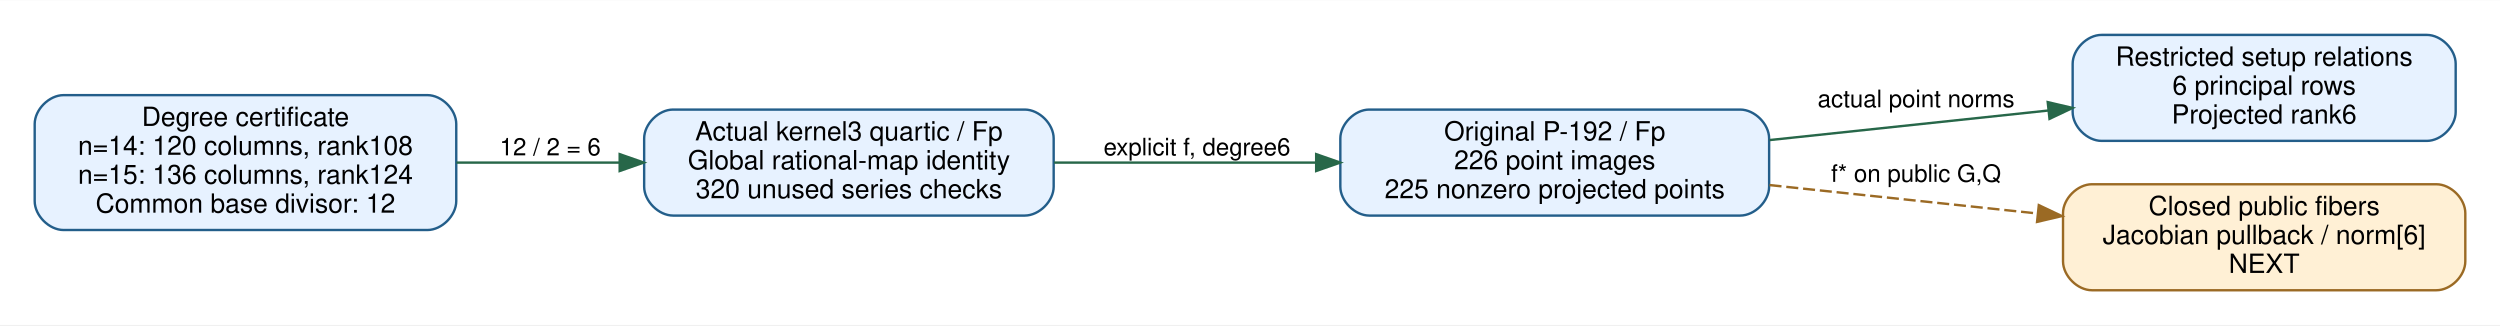
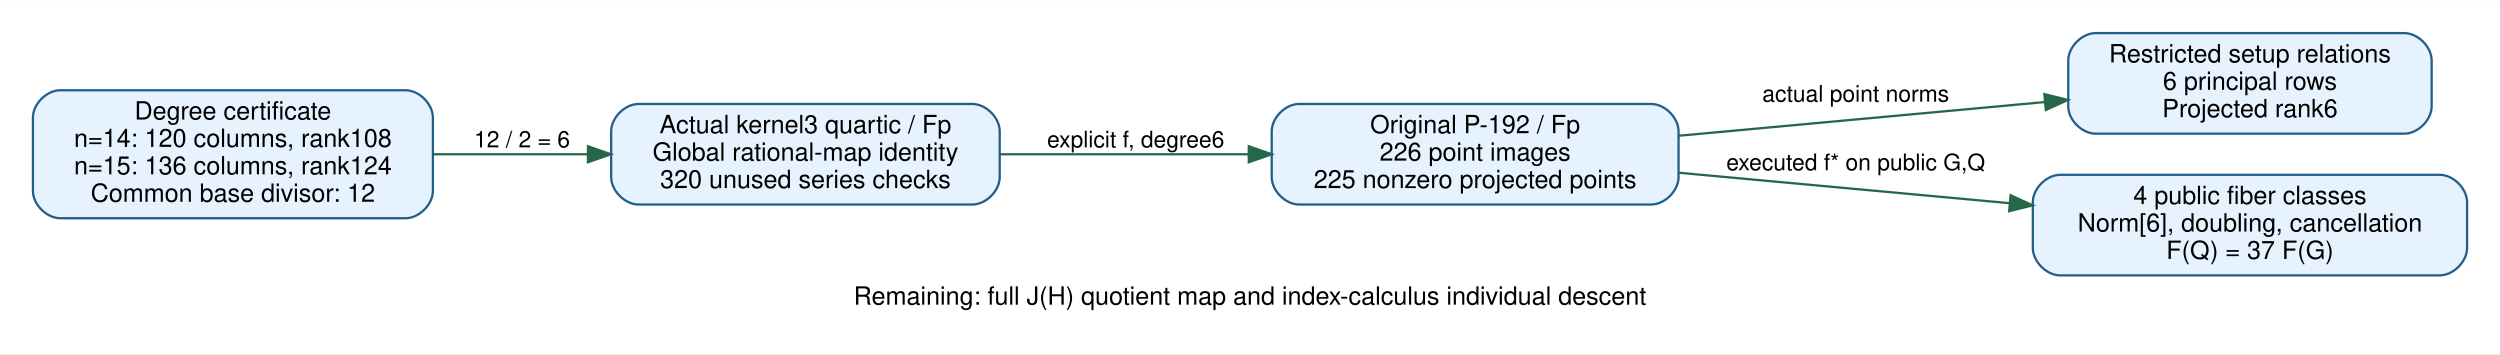
- <svg xmlns="http://www.w3.org/2000/svg" width="1038pt" height="135pt" viewBox="0.00 0.00 1037.80 134.80">
-   <g id="graph0" class="graph" transform="scale(1 1) rotate(0) translate(14.4 120.4)">
-     <polygon fill="white" stroke="transparent" points="-14.4,14.4 -14.4,-120.4 1023.4,-120.4 1023.4,14.4 -14.4,14.4" />
+ <svg xmlns="http://www.w3.org/2000/svg" width="1094pt" height="155pt" viewBox="0.00 0.00 1093.80 154.80">
+   <g id="graph0" class="graph" transform="scale(1 1) rotate(0) translate(14.4 140.4)">
+     <polygon fill="white" stroke="transparent" points="-14.4,14.4 -14.4,-140.4 1079.4,-140.4 1079.4,14.4 -14.4,14.4" />
+     <text text-anchor="middle" x="532.5" y="-7.2" font-family="Helvetica,sans-Serif" font-size="11.00">Remaining: full J(H) quotient map and index-calculus individual descent</text>
    <g id="node1" class="node">
-       <path fill="#e7f2ff" stroke="#235e8a" d="M411,-75C411,-75 265,-75 265,-75 259,-75 253,-69 253,-63 253,-63 253,-43 253,-43 253,-37 259,-31 265,-31 265,-31 411,-31 411,-31 417,-31 423,-37 423,-43 423,-43 423,-63 423,-63 423,-69 417,-75 411,-75" />
-       <text text-anchor="middle" x="338" y="-62.2" font-family="Helvetica,sans-Serif" font-size="11.00">Actual kernel3 quartic / Fp</text>
-       <text text-anchor="middle" x="338" y="-50.2" font-family="Helvetica,sans-Serif" font-size="11.00">Global rational-map identity</text>
-       <text text-anchor="middle" x="338" y="-38.2" font-family="Helvetica,sans-Serif" font-size="11.00">320 unused series checks</text>
+       <path fill="#e7f2ff" stroke="#235e8a" d="M411,-95C411,-95 265,-95 265,-95 259,-95 253,-89 253,-83 253,-83 253,-63 253,-63 253,-57 259,-51 265,-51 265,-51 411,-51 411,-51 417,-51 423,-57 423,-63 423,-63 423,-83 423,-83 423,-89 417,-95 411,-95" />
+       <text text-anchor="middle" x="338" y="-82.2" font-family="Helvetica,sans-Serif" font-size="11.00">Actual kernel3 quartic / Fp</text>
+       <text text-anchor="middle" x="338" y="-70.2" font-family="Helvetica,sans-Serif" font-size="11.00">Global rational-map identity</text>
+       <text text-anchor="middle" x="338" y="-58.2" font-family="Helvetica,sans-Serif" font-size="11.00">320 unused series checks</text>
    </g>
    <g id="node3" class="node">
-       <path fill="#e7f2ff" stroke="#235e8a" d="M708,-75C708,-75 554,-75 554,-75 548,-75 542,-69 542,-63 542,-63 542,-43 542,-43 542,-37 548,-31 554,-31 554,-31 708,-31 708,-31 714,-31 720,-37 720,-43 720,-43 720,-63 720,-63 720,-69 714,-75 708,-75" />
-       <text text-anchor="middle" x="631" y="-62.2" font-family="Helvetica,sans-Serif" font-size="11.00">Original P-192 / Fp</text>
-       <text text-anchor="middle" x="631" y="-50.2" font-family="Helvetica,sans-Serif" font-size="11.00">226 point images</text>
-       <text text-anchor="middle" x="631" y="-38.2" font-family="Helvetica,sans-Serif" font-size="11.00">225 nonzero projected points</text>
+       <path fill="#e7f2ff" stroke="#235e8a" d="M708,-95C708,-95 554,-95 554,-95 548,-95 542,-89 542,-83 542,-83 542,-63 542,-63 542,-57 548,-51 554,-51 554,-51 708,-51 708,-51 714,-51 720,-57 720,-63 720,-63 720,-83 720,-83 720,-89 714,-95 708,-95" />
+       <text text-anchor="middle" x="631" y="-82.2" font-family="Helvetica,sans-Serif" font-size="11.00">Original P-192 / Fp</text>
+       <text text-anchor="middle" x="631" y="-70.2" font-family="Helvetica,sans-Serif" font-size="11.00">226 point images</text>
+       <text text-anchor="middle" x="631" y="-58.2" font-family="Helvetica,sans-Serif" font-size="11.00">225 nonzero projected points</text>
    </g>
    <g id="edge1" class="edge">
-       <path fill="none" stroke="#276749" d="M423.17,-53C457.09,-53 496.44,-53 531.67,-53" />
-       <polygon fill="#276749" stroke="#276749" points="531.97,-56.5 541.97,-53 531.97,-49.5 531.97,-56.5" />
-       <text text-anchor="middle" x="482.5" y="-56" font-family="Helvetica,sans-Serif" font-size="10.00">explicit f, degree6</text>
+       <path fill="none" stroke="#276749" d="M423.17,-73C457.09,-73 496.44,-73 531.67,-73" />
+       <polygon fill="#276749" stroke="#276749" points="531.97,-76.5 541.97,-73 531.97,-69.5 531.97,-76.5" />
+       <text text-anchor="middle" x="482.5" y="-76" font-family="Helvetica,sans-Serif" font-size="10.00">explicit f, degree6</text>
    </g>
    <g id="node2" class="node">
-       <path fill="#e7f2ff" stroke="#235e8a" d="M163,-81C163,-81 12,-81 12,-81 6,-81 0,-75 0,-69 0,-69 0,-37 0,-37 0,-31 6,-25 12,-25 12,-25 163,-25 163,-25 169,-25 175,-31 175,-37 175,-37 175,-69 175,-69 175,-75 169,-81 163,-81" />
-       <text text-anchor="middle" x="87.5" y="-68.2" font-family="Helvetica,sans-Serif" font-size="11.00">Degree certificate</text>
-       <text text-anchor="middle" x="87.5" y="-56.2" font-family="Helvetica,sans-Serif" font-size="11.00">n=14: 120 columns, rank108</text>
-       <text text-anchor="middle" x="87.5" y="-44.2" font-family="Helvetica,sans-Serif" font-size="11.00">n=15: 136 columns, rank124</text>
-       <text text-anchor="middle" x="87.5" y="-32.2" font-family="Helvetica,sans-Serif" font-size="11.00">Common base divisor: 12</text>
+       <path fill="#e7f2ff" stroke="#235e8a" d="M163,-101C163,-101 12,-101 12,-101 6,-101 0,-95 0,-89 0,-89 0,-57 0,-57 0,-51 6,-45 12,-45 12,-45 163,-45 163,-45 169,-45 175,-51 175,-57 175,-57 175,-89 175,-89 175,-95 169,-101 163,-101" />
+       <text text-anchor="middle" x="87.5" y="-88.2" font-family="Helvetica,sans-Serif" font-size="11.00">Degree certificate</text>
+       <text text-anchor="middle" x="87.5" y="-76.2" font-family="Helvetica,sans-Serif" font-size="11.00">n=14: 120 columns, rank108</text>
+       <text text-anchor="middle" x="87.5" y="-64.2" font-family="Helvetica,sans-Serif" font-size="11.00">n=15: 136 columns, rank124</text>
+       <text text-anchor="middle" x="87.5" y="-52.2" font-family="Helvetica,sans-Serif" font-size="11.00">Common base divisor: 12</text>
    </g>
    <g id="edge2" class="edge">
-       <path fill="none" stroke="#276749" d="M175.06,-53C196.93,-53 220.51,-53 242.74,-53" />
-       <polygon fill="#276749" stroke="#276749" points="242.84,-56.5 252.84,-53 242.84,-49.5 242.84,-56.5" />
-       <text text-anchor="middle" x="214" y="-56" font-family="Helvetica,sans-Serif" font-size="10.00">12 / 2 = 6</text>
+       <path fill="none" stroke="#276749" d="M175.06,-73C196.93,-73 220.51,-73 242.74,-73" />
+       <polygon fill="#276749" stroke="#276749" points="242.84,-76.5 252.84,-73 242.84,-69.5 242.84,-76.5" />
+       <text text-anchor="middle" x="214" y="-76" font-family="Helvetica,sans-Serif" font-size="10.00">12 / 2 = 6</text>
    </g>
    <g id="node4" class="node">
-       <path fill="#e7f2ff" stroke="#235e8a" d="M993,-106C993,-106 858,-106 858,-106 852,-106 846,-100 846,-94 846,-94 846,-74 846,-74 846,-68 852,-62 858,-62 858,-62 993,-62 993,-62 999,-62 1005,-68 1005,-74 1005,-74 1005,-94 1005,-94 1005,-100 999,-106 993,-106" />
-       <text text-anchor="middle" x="925.5" y="-93.2" font-family="Helvetica,sans-Serif" font-size="11.00">Restricted setup relations</text>
-       <text text-anchor="middle" x="925.5" y="-81.2" font-family="Helvetica,sans-Serif" font-size="11.00">6 principal rows</text>
-       <text text-anchor="middle" x="925.5" y="-69.2" font-family="Helvetica,sans-Serif" font-size="11.00">Projected rank6</text>
+       <path fill="#e7f2ff" stroke="#235e8a" d="M1037.5,-126C1037.5,-126 902.5,-126 902.5,-126 896.5,-126 890.5,-120 890.5,-114 890.5,-114 890.5,-94 890.5,-94 890.5,-88 896.5,-82 902.5,-82 902.5,-82 1037.5,-82 1037.5,-82 1043.5,-82 1049.5,-88 1049.5,-94 1049.5,-94 1049.5,-114 1049.5,-114 1049.5,-120 1043.5,-126 1037.5,-126" />
+       <text text-anchor="middle" x="970" y="-113.2" font-family="Helvetica,sans-Serif" font-size="11.00">Restricted setup relations</text>
+       <text text-anchor="middle" x="970" y="-101.2" font-family="Helvetica,sans-Serif" font-size="11.00">6 principal rows</text>
+       <text text-anchor="middle" x="970" y="-89.2" font-family="Helvetica,sans-Serif" font-size="11.00">Projected rank6</text>
    </g>
    <g id="edge3" class="edge">
-       <path fill="none" stroke="#276749" d="M720.16,-62.34C756.75,-66.22 799.14,-70.71 835.79,-74.6" />
-       <polygon fill="#276749" stroke="#276749" points="835.65,-78.1 845.97,-75.68 836.39,-71.14 835.65,-78.1" />
-       <text text-anchor="middle" x="781" y="-76" font-family="Helvetica,sans-Serif" font-size="10.00">actual point norms</text>
+       <path fill="none" stroke="#276749" d="M720.1,-81.1C769.46,-85.64 830.83,-91.29 880.28,-95.84" />
+       <polygon fill="#276749" stroke="#276749" points="880.04,-99.33 890.32,-96.76 880.69,-92.36 880.04,-99.33" />
+       <text text-anchor="middle" x="797.5" y="-96" font-family="Helvetica,sans-Serif" font-size="10.00">actual point norms</text>
    </g>
    <g id="node5" class="node">
-       <path fill="#fff0d5" stroke="#9b6a24" d="M997,-44C997,-44 854,-44 854,-44 848,-44 842,-38 842,-32 842,-32 842,-12 842,-12 842,-6 848,0 854,0 854,0 997,0 997,0 1003,0 1009,-6 1009,-12 1009,-12 1009,-32 1009,-32 1009,-38 1003,-44 997,-44" />
-       <text text-anchor="middle" x="925.5" y="-31.2" font-family="Helvetica,sans-Serif" font-size="11.00">Closed public fibers</text>
-       <text text-anchor="middle" x="925.5" y="-19.2" font-family="Helvetica,sans-Serif" font-size="11.00">Jacobian pullback / norm[6]</text>
-       <text text-anchor="middle" x="925.5" y="-7.2" font-family="Helvetica,sans-Serif" font-size="11.00">NEXT</text>
+       <path fill="#e7f2ff" stroke="#235e8a" d="M1053,-64C1053,-64 887,-64 887,-64 881,-64 875,-58 875,-52 875,-52 875,-32 875,-32 875,-26 881,-20 887,-20 887,-20 1053,-20 1053,-20 1059,-20 1065,-26 1065,-32 1065,-32 1065,-52 1065,-52 1065,-58 1059,-64 1053,-64" />
+       <text text-anchor="middle" x="970" y="-51.2" font-family="Helvetica,sans-Serif" font-size="11.00">4 public fiber classes</text>
+       <text text-anchor="middle" x="970" y="-39.2" font-family="Helvetica,sans-Serif" font-size="11.00">Norm[6], doubling, cancellation</text>
+       <text text-anchor="middle" x="970" y="-27.2" font-family="Helvetica,sans-Serif" font-size="11.00">F(Q) = 37 F(G)</text>
    </g>
    <g id="edge4" class="edge">
-       <path fill="none" stroke="#9b6a24" stroke-dasharray="5,2" d="M720.16,-43.66C755.22,-39.94 795.59,-35.66 831.15,-31.89" />
-       <polygon fill="#9b6a24" stroke="#9b6a24" points="831.95,-35.33 841.53,-30.79 831.22,-28.37 831.95,-35.33" />
-       <text text-anchor="middle" x="781" y="-45" font-family="Helvetica,sans-Serif" font-size="10.00">f* on public G,Q</text>
+       <path fill="none" stroke="#276749" d="M720.1,-64.9C764.43,-60.82 818.46,-55.85 864.84,-51.58" />
+       <polygon fill="#276749" stroke="#276749" points="865.28,-55.06 874.92,-50.65 864.64,-48.09 865.28,-55.06" />
+       <text text-anchor="middle" x="797.5" y="-66" font-family="Helvetica,sans-Serif" font-size="10.00">executed f* on public G,Q</text>
    </g>
  </g>
</svg>
